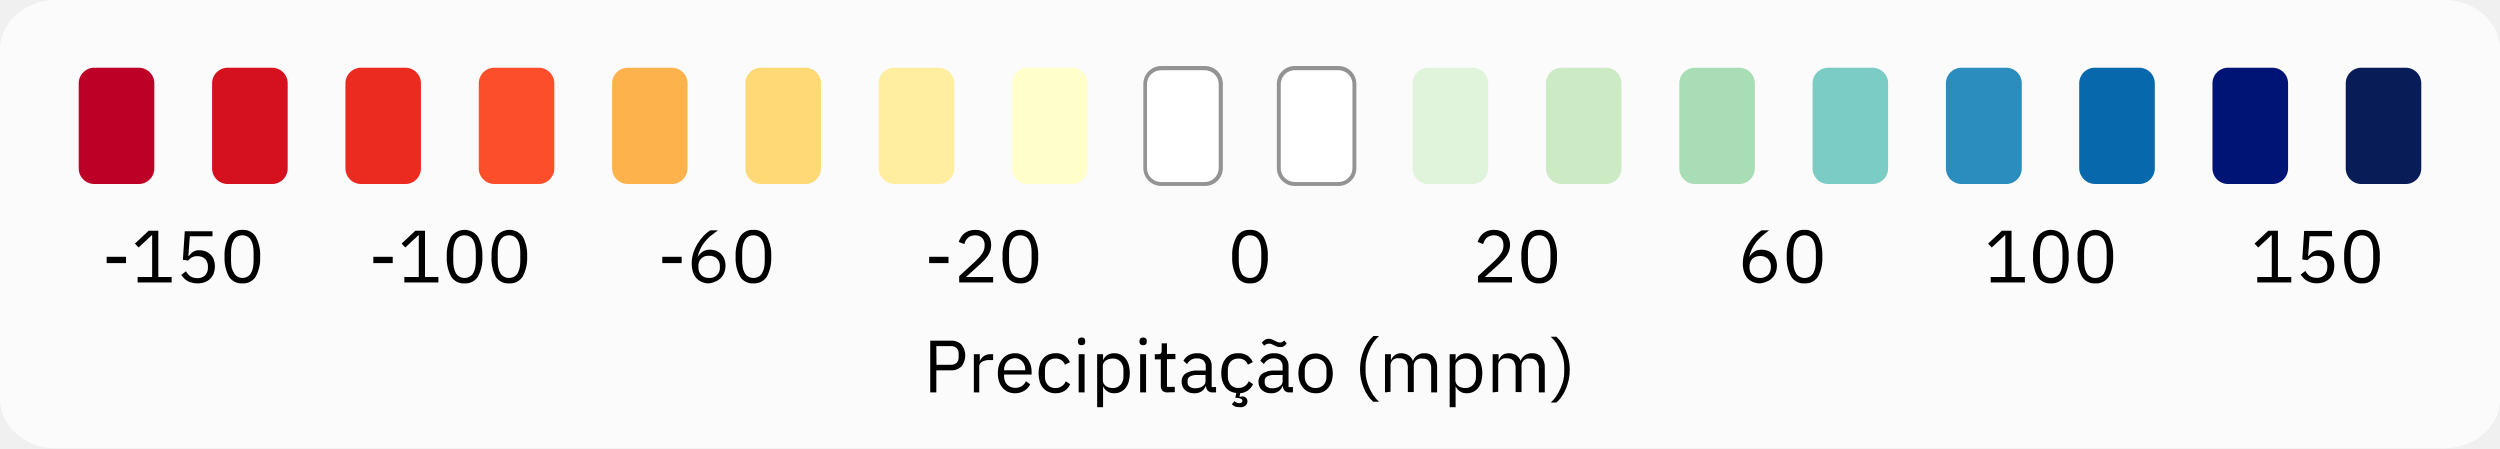
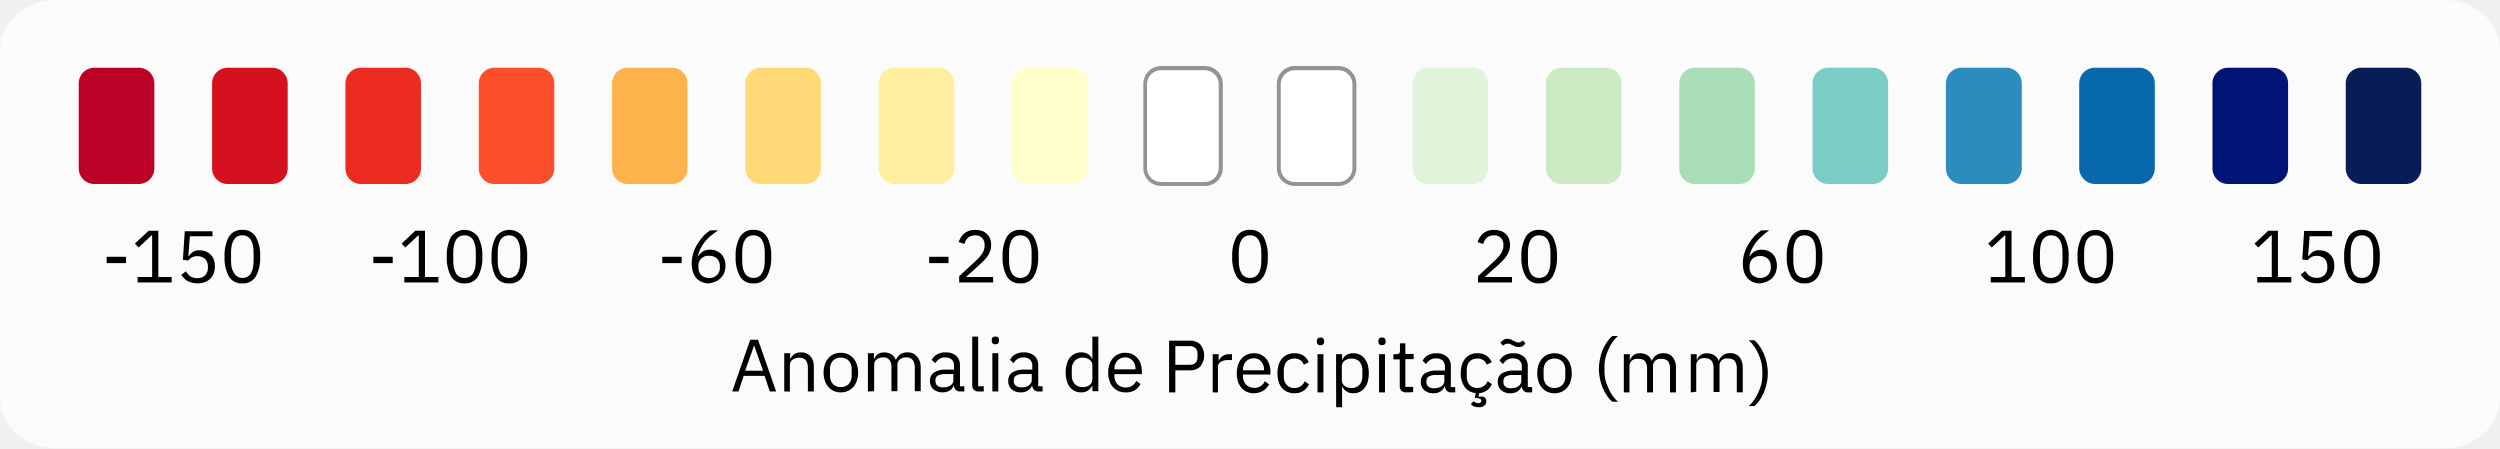
<svg xmlns="http://www.w3.org/2000/svg" id="Camada_1" data-name="Camada 1" viewBox="0 0 320.4 57.45">
  <defs>
    <style>.cls-1{opacity:0.75;}.cls-2{fill:#fff;}.cls-3{fill:#939393;}.cls-4{fill:#eb2b20;}.cls-5{fill:#d6111f;}.cls-6{fill:#bd0026;}.cls-7{fill:#0868ac;}.cls-8{fill:#001476;}.cls-9{fill:#081d58;}.cls-10{fill:#2b8cbe;}.cls-11{fill:#7bccc4;}.cls-12{fill:#a8ddb5;}.cls-13{fill:#ccebc5;}.cls-14{fill:#e0f3db;}.cls-15{fill:#ffc;}.cls-16{fill:#ffeda0;}.cls-17{fill:#fed976;}.cls-18{fill:#feb24c;}.cls-19{fill:#fc4e2a;}</style>
  </defs>
  <g class="cls-1">
    <path class="cls-2" d="M0,6.38C0,2.86,3.19,0,7.12,0H313.28c3.94,0,7.12,2.86,7.12,6.38V51.07c0,3.52-3.18,6.38-7.12,6.38H7.12C3.19,57.45,0,54.59,0,51.07Z" />
  </g>
  <path class="cls-2" d="M166,23.58h5.47a2,2,0,0,0,2.11-2V10.68a2,2,0,0,0-2.11-2H166a2,2,0,0,0-2.11,2V21.61A2,2,0,0,0,166,23.58Z" />
  <path class="cls-3" d="M171.45,23.83H166a2.29,2.29,0,0,1-2.36-2.22V10.68A2.3,2.3,0,0,1,166,8.46h5.47a2.3,2.3,0,0,1,2.36,2.22V21.61A2.29,2.29,0,0,1,171.45,23.83ZM166,9a1.8,1.8,0,0,0-1.86,1.72V21.61A1.8,1.8,0,0,0,166,23.33h5.47a1.8,1.8,0,0,0,1.86-1.72V10.68A1.8,1.8,0,0,0,171.45,9Z" />
  <path class="cls-4" d="M46.38,23.58h5.46a2,2,0,0,0,2.11-2V10.68a2,2,0,0,0-2.11-2H46.38a2,2,0,0,0-2.11,2V21.61A2,2,0,0,0,46.38,23.58Z" />
  <path class="cls-5" d="M29.29,23.58h5.47a2,2,0,0,0,2.11-2V10.68a2,2,0,0,0-2.11-2H29.29a2,2,0,0,0-2.11,2V21.61A2,2,0,0,0,29.29,23.58Z" />
  <path class="cls-6" d="M12.2,23.58h5.47a2,2,0,0,0,2.11-2V10.68a2,2,0,0,0-2.11-2H12.2a2,2,0,0,0-2.11,2V21.61A2,2,0,0,0,12.2,23.58Z" />
  <path class="cls-7" d="M268.58,23.58h5.47a2,2,0,0,0,2.11-2V10.68a2,2,0,0,0-2.11-2h-5.47a2,2,0,0,0-2.11,2V21.61A2.05,2.05,0,0,0,268.58,23.58Z" />
  <path class="cls-8" d="M285.66,23.58h5.47a2,2,0,0,0,2.11-2V10.68a2,2,0,0,0-2.11-2h-5.47a2,2,0,0,0-2.11,2V21.61A2,2,0,0,0,285.66,23.58Z" />
  <path class="cls-9" d="M302.74,23.58h5.46a2,2,0,0,0,2.11-2V10.68a2,2,0,0,0-2.11-2h-5.46a2,2,0,0,0-2.11,2V21.61A2,2,0,0,0,302.74,23.58Z" />
  <path class="cls-10" d="M251.5,23.58H257a2,2,0,0,0,2.11-2V10.68a2,2,0,0,0-2.11-2H251.5a2,2,0,0,0-2.11,2V21.61A2,2,0,0,0,251.5,23.58Z" />
  <path class="cls-11" d="M234.41,23.58h5.46a2,2,0,0,0,2.11-2V10.68a2,2,0,0,0-2.11-2h-5.46a2,2,0,0,0-2.11,2V21.61A2,2,0,0,0,234.41,23.58Z" />
  <path class="cls-12" d="M217.33,23.58h5.46a2,2,0,0,0,2.11-2V10.68a2,2,0,0,0-2.11-2h-5.46a2,2,0,0,0-2.11,2V21.61A2,2,0,0,0,217.33,23.58Z" />
  <path class="cls-13" d="M200.24,23.58h5.47a2,2,0,0,0,2.1-2V10.68a2,2,0,0,0-2.1-2h-5.47a2,2,0,0,0-2.11,2V21.61A2,2,0,0,0,200.24,23.58Z" />
  <path class="cls-14" d="M183.15,23.58h5.47a2,2,0,0,0,2.11-2V10.68a2,2,0,0,0-2.11-2h-5.47a2,2,0,0,0-2.11,2V21.61A2,2,0,0,0,183.15,23.58Z" />
  <path class="cls-2" d="M148.89,23.58h5.47a2,2,0,0,0,2.11-2V10.68a2,2,0,0,0-2.11-2h-5.47a2,2,0,0,0-2.11,2V21.61A2.05,2.05,0,0,0,148.89,23.58Z" />
  <path class="cls-3" d="M154.36,23.83h-5.47a2.29,2.29,0,0,1-2.36-2.22V10.68a2.3,2.3,0,0,1,2.36-2.22h5.47a2.3,2.3,0,0,1,2.36,2.22V21.61A2.29,2.29,0,0,1,154.36,23.83ZM148.89,9A1.8,1.8,0,0,0,147,10.68V21.61a1.8,1.8,0,0,0,1.86,1.72h5.47a1.8,1.8,0,0,0,1.86-1.72V10.68A1.8,1.8,0,0,0,154.36,9Z" />
  <path class="cls-15" d="M131.81,23.58h5.47a2,2,0,0,0,2.11-2V10.68a2,2,0,0,0-2.11-2h-5.47a2,2,0,0,0-2.11,2V21.61A2,2,0,0,0,131.81,23.58Z" />
  <path class="cls-16" d="M114.72,23.58h5.47a2,2,0,0,0,2.11-2V10.68a2,2,0,0,0-2.11-2h-5.47a2,2,0,0,0-2.11,2V21.61A2.05,2.05,0,0,0,114.72,23.58Z" />
  <path class="cls-17" d="M97.63,23.58h5.47a2,2,0,0,0,2.11-2V10.68a2,2,0,0,0-2.11-2H97.63a2,2,0,0,0-2.1,2V21.61A2,2,0,0,0,97.63,23.58Z" />
  <path class="cls-18" d="M80.55,23.58H86a2,2,0,0,0,2.11-2V10.68a2,2,0,0,0-2.11-2H80.55a2,2,0,0,0-2.1,2V21.61A2,2,0,0,0,80.55,23.58Z" />
  <path class="cls-19" d="M63.47,23.58h5.46a2,2,0,0,0,2.11-2V10.68a2,2,0,0,0-2.11-2H63.47a2,2,0,0,0-2.11,2V21.61A2,2,0,0,0,63.47,23.58Z" />
  <path d="M47.85,33.72v-.81h2.48v.81Z" />
  <path d="M51.82,36.2v-.7h1.85V30.16h-.06l-1.67,1.56-.47-.5,1.76-1.65h1.24V35.5h1.71v.7Z" />
  <path d="M59.54,36.32a1.89,1.89,0,0,1-1.74-.9,5,5,0,0,1-.54-2.53,5,5,0,0,1,.54-2.53,2.12,2.12,0,0,1,3.47,0,5,5,0,0,1,.55,2.53,5,5,0,0,1-.55,2.53A1.88,1.88,0,0,1,59.54,36.32Zm0-.7a1.27,1.27,0,0,0,.66-.17,1.21,1.21,0,0,0,.45-.45,2.67,2.67,0,0,0,.25-.69,4.79,4.79,0,0,0,.08-.88V32.35a4.71,4.71,0,0,0-.08-.88,2.42,2.42,0,0,0-.25-.69,1.32,1.32,0,0,0-.45-.46,1.46,1.46,0,0,0-1.33,0,1.32,1.32,0,0,0-.45.46,2.42,2.42,0,0,0-.25.69,4.71,4.71,0,0,0-.08.88v1.08a4.79,4.79,0,0,0,.08.88,2.67,2.67,0,0,0,.25.69,1.21,1.21,0,0,0,.45.45A1.28,1.28,0,0,0,59.54,35.62Z" />
  <path d="M65.23,36.32a1.88,1.88,0,0,1-1.73-.9A5,5,0,0,1,63,32.89a5,5,0,0,1,.55-2.53,2.12,2.12,0,0,1,3.47,0,5,5,0,0,1,.54,2.53A5,5,0,0,1,67,35.42,1.89,1.89,0,0,1,65.23,36.32Zm0-.7a1.28,1.28,0,0,0,.67-.17,1.21,1.21,0,0,0,.45-.45,2.67,2.67,0,0,0,.25-.69,4.79,4.79,0,0,0,.08-.88V32.35a4.71,4.71,0,0,0-.08-.88,2.42,2.42,0,0,0-.25-.69,1.32,1.32,0,0,0-.45-.46,1.46,1.46,0,0,0-1.33,0,1.32,1.32,0,0,0-.45.46,2.42,2.42,0,0,0-.25.69,4.71,4.71,0,0,0-.08.88v1.08a4.79,4.79,0,0,0,.08.88,2.67,2.67,0,0,0,.25.69,1.21,1.21,0,0,0,.45.45A1.27,1.27,0,0,0,65.23,35.62Z" />
  <path d="M13.67,33.72v-.81h2.48v.81Z" />
  <path d="M17.64,36.2v-.7H19.5V30.16h-.07l-1.67,1.56-.47-.5,1.76-1.65h1.24V35.5H22v.7Z" />
  <path d="M27.24,30.28H24.33l-.19,2.52h.07a2.08,2.08,0,0,1,.54-.53,1.46,1.46,0,0,1,.82-.2,2.3,2.3,0,0,1,.79.14,1.86,1.86,0,0,1,.62.41,1.78,1.78,0,0,1,.42.64,2.71,2.71,0,0,1,0,1.75,2,2,0,0,1-.44.7,2.11,2.11,0,0,1-.7.45,2.76,2.76,0,0,1-.94.16,2.41,2.41,0,0,1-.74-.1A1.91,1.91,0,0,1,24,36a1.68,1.68,0,0,1-.43-.36,3.21,3.21,0,0,1-.34-.41l.6-.46a2.56,2.56,0,0,0,.26.36,1.58,1.58,0,0,0,.3.28,1.39,1.39,0,0,0,.39.17,1.92,1.92,0,0,0,.52.07,1.36,1.36,0,0,0,1-.37,1.42,1.42,0,0,0,.35-1v-.09a1.42,1.42,0,0,0-.35-1,1.4,1.4,0,0,0-1-.36,1.37,1.37,0,0,0-.72.16,2.22,2.22,0,0,0-.47.4l-.67-.1.24-3.65h3.55Z" />
  <path d="M31.06,36.32a1.9,1.9,0,0,1-1.74-.9,5,5,0,0,1-.54-2.53,5,5,0,0,1,.54-2.53,1.9,1.9,0,0,1,1.74-.9,1.87,1.87,0,0,1,1.73.9,4.85,4.85,0,0,1,.55,2.53,4.87,4.87,0,0,1-.55,2.53A1.87,1.87,0,0,1,31.06,36.32Zm0-.7a1.24,1.24,0,0,0,.66-.17,1.08,1.08,0,0,0,.45-.45,2.35,2.35,0,0,0,.25-.69,4.79,4.79,0,0,0,.08-.88V32.35a4.71,4.71,0,0,0-.08-.88,2.15,2.15,0,0,0-.25-.69,1.17,1.17,0,0,0-.45-.46,1.34,1.34,0,0,0-.66-.16,1.41,1.41,0,0,0-.67.16,1.22,1.22,0,0,0-.44.46,2.16,2.16,0,0,0-.26.69,4.71,4.71,0,0,0-.08.88v1.08a4.79,4.79,0,0,0,.08.88A2.36,2.36,0,0,0,30,35a1.12,1.12,0,0,0,.44.45A1.31,1.31,0,0,0,31.06,35.62Z" />
  <path d="M84.88,33.72v-.81h2.48v.81Z" />
  <path d="M90.87,36.32a2.25,2.25,0,0,1-.92-.18,1.87,1.87,0,0,1-.71-.5,2.29,2.29,0,0,1-.44-.8,3.55,3.55,0,0,1-.15-1.07,4.22,4.22,0,0,1,.22-1.39,5.2,5.2,0,0,1,.56-1.19,6,6,0,0,1,.77-1,5.72,5.72,0,0,1,.81-.67h1c-.35.26-.67.52-1,.76a6.51,6.51,0,0,0-.73.77,4.81,4.81,0,0,0-.88,1.9l0,0a2.24,2.24,0,0,1,.62-.68,1.63,1.63,0,0,1,1-.27,2.06,2.06,0,0,1,.79.15,1.84,1.84,0,0,1,.62.4,2,2,0,0,1,.4.65,2.34,2.34,0,0,1,.15.85,2.56,2.56,0,0,1-.16.89,1.92,1.92,0,0,1-.45.69,1.9,1.9,0,0,1-.7.46A2.57,2.57,0,0,1,90.87,36.32Zm0-.7a1.28,1.28,0,0,0,1.39-1.4v-.08a1.35,1.35,0,0,0-.37-1,1.38,1.38,0,0,0-1-.36,1.25,1.25,0,0,0-1.38,1.39v.08a1.39,1.39,0,0,0,.36,1A1.36,1.36,0,0,0,90.86,35.62Z" />
  <path d="M96.56,36.32a1.87,1.87,0,0,1-1.73-.9,4.87,4.87,0,0,1-.55-2.53,4.85,4.85,0,0,1,.55-2.53,1.87,1.87,0,0,1,1.73-.9,1.9,1.9,0,0,1,1.74.9,5,5,0,0,1,.54,2.53,5,5,0,0,1-.54,2.53A1.9,1.9,0,0,1,96.56,36.32Zm0-.7a1.31,1.31,0,0,0,.67-.17,1.12,1.12,0,0,0,.44-.45,2.36,2.36,0,0,0,.26-.69,4.79,4.79,0,0,0,.08-.88V32.35a4.71,4.71,0,0,0-.08-.88,2.16,2.16,0,0,0-.26-.69,1.22,1.22,0,0,0-.44-.46,1.41,1.41,0,0,0-.67-.16,1.34,1.34,0,0,0-.66.16,1.17,1.17,0,0,0-.45.46,2.15,2.15,0,0,0-.25.69,4.71,4.71,0,0,0-.08.88v1.08a4.79,4.79,0,0,0,.08.88,2.35,2.35,0,0,0,.25.69,1.08,1.08,0,0,0,.45.45A1.24,1.24,0,0,0,96.56,35.62Z" />
  <path d="M119.08,33.72v-.81h2.48v.81Z" />
  <path d="M127.28,36.2h-4.35v-.81l2.17-2a4.71,4.71,0,0,0,.78-.91,1.73,1.73,0,0,0,.31-1V31.4a1.28,1.28,0,0,0-.3-.89,1.18,1.18,0,0,0-.93-.35,1.44,1.44,0,0,0-.53.09,1,1,0,0,0-.39.24,1.6,1.6,0,0,0-.28.35,2.35,2.35,0,0,0-.17.44l-.72-.27a2.76,2.76,0,0,1,.27-.58,2.14,2.14,0,0,1,.41-.49,1.91,1.91,0,0,1,.61-.35,2.39,2.39,0,0,1,.84-.13,2.65,2.65,0,0,1,.87.14,1.84,1.84,0,0,1,.63.4,1.7,1.7,0,0,1,.4.61,2.13,2.13,0,0,1,.13.78,2.37,2.37,0,0,1-.1.72,3.64,3.64,0,0,1-.3.63,4,4,0,0,1-.46.58c-.19.19-.38.38-.59.57L123.8,35.5h3.48Z" />
  <path d="M130.77,36.32a1.9,1.9,0,0,1-1.74-.9,5,5,0,0,1-.54-2.53,5,5,0,0,1,.54-2.53,1.9,1.9,0,0,1,1.74-.9,1.87,1.87,0,0,1,1.73.9,4.85,4.85,0,0,1,.55,2.53,4.87,4.87,0,0,1-.55,2.53A1.87,1.87,0,0,1,130.77,36.32Zm0-.7a1.24,1.24,0,0,0,.66-.17,1.08,1.08,0,0,0,.45-.45,2.35,2.35,0,0,0,.25-.69,4.06,4.06,0,0,0,.08-.88V32.35a4,4,0,0,0-.08-.88,2.15,2.15,0,0,0-.25-.69,1.17,1.17,0,0,0-.45-.46,1.34,1.34,0,0,0-.66-.16,1.41,1.41,0,0,0-.67.16,1.22,1.22,0,0,0-.44.46,2.16,2.16,0,0,0-.26.69,4.71,4.71,0,0,0-.08.88v1.08a4.79,4.79,0,0,0,.08.88,2.36,2.36,0,0,0,.26.69,1.12,1.12,0,0,0,.44.45A1.31,1.31,0,0,0,130.77,35.62Z" />
  <path d="M160.2,36.32a1.87,1.87,0,0,1-1.73-.9,4.87,4.87,0,0,1-.55-2.53,4.85,4.85,0,0,1,.55-2.53,1.87,1.87,0,0,1,1.73-.9,1.9,1.9,0,0,1,1.74.9,5,5,0,0,1,.54,2.53,5,5,0,0,1-.54,2.53A1.9,1.9,0,0,1,160.2,36.32Zm0-.7a1.31,1.31,0,0,0,.67-.17,1.12,1.12,0,0,0,.44-.45,2.36,2.36,0,0,0,.26-.69,4.79,4.79,0,0,0,.08-.88V32.35a4.71,4.71,0,0,0-.08-.88,2.16,2.16,0,0,0-.26-.69,1.22,1.22,0,0,0-.44-.46,1.41,1.41,0,0,0-.67-.16,1.34,1.34,0,0,0-.66.16,1.17,1.17,0,0,0-.45.46,2.15,2.15,0,0,0-.25.69,4,4,0,0,0-.08.88v1.08a4.06,4.06,0,0,0,.08.88,2.35,2.35,0,0,0,.25.69,1.08,1.08,0,0,0,.45.45A1.24,1.24,0,0,0,160.2,35.62Z" />
  <path d="M193.78,36.2h-4.36v-.81l2.17-2a4.71,4.71,0,0,0,.78-.91,1.74,1.74,0,0,0,.31-1V31.4a1.28,1.28,0,0,0-.3-.89,1.16,1.16,0,0,0-.92-.35,1.44,1.44,0,0,0-.53.09,1.05,1.05,0,0,0-.4.23,1.54,1.54,0,0,0-.27.36,1.85,1.85,0,0,0-.18.44l-.71-.27a2.72,2.72,0,0,1,.26-.58,2,2,0,0,1,.42-.49,1.86,1.86,0,0,1,.6-.35,2.41,2.41,0,0,1,.85-.13,2.54,2.54,0,0,1,.86.14,1.88,1.88,0,0,1,.64.4,1.68,1.68,0,0,1,.39.61,2.13,2.13,0,0,1,.14.78,2.36,2.36,0,0,1-.11.72,2.6,2.6,0,0,1-.3.63,4,4,0,0,1-.46.58c-.18.19-.38.38-.58.57l-1.79,1.61h3.49Z" />
  <path d="M197.26,36.32a1.87,1.87,0,0,1-1.73-.9,4.87,4.87,0,0,1-.55-2.53,4.85,4.85,0,0,1,.55-2.53,1.87,1.87,0,0,1,1.73-.9,1.9,1.9,0,0,1,1.74.9,5,5,0,0,1,.54,2.53,5,5,0,0,1-.54,2.53A1.9,1.9,0,0,1,197.26,36.32Zm0-.7a1.31,1.31,0,0,0,.67-.17,1.12,1.12,0,0,0,.44-.45,2.36,2.36,0,0,0,.26-.69,4.79,4.79,0,0,0,.08-.88V32.35a4.71,4.71,0,0,0-.08-.88,2.16,2.16,0,0,0-.26-.69,1.22,1.22,0,0,0-.44-.46,1.41,1.41,0,0,0-.67-.16,1.34,1.34,0,0,0-.66.16,1.17,1.17,0,0,0-.45.46,2.15,2.15,0,0,0-.25.69,4,4,0,0,0-.08.88v1.08a4.06,4.06,0,0,0,.08.88,2.35,2.35,0,0,0,.25.69,1.08,1.08,0,0,0,.45.45A1.24,1.24,0,0,0,197.26,35.62Z" />
  <path d="M225.58,36.32a2.25,2.25,0,0,1-.92-.18,1.87,1.87,0,0,1-.71-.5,2.29,2.29,0,0,1-.44-.8,3.55,3.55,0,0,1-.15-1.07,4.22,4.22,0,0,1,.22-1.39,5.2,5.2,0,0,1,.56-1.19,6,6,0,0,1,.77-1,5.26,5.26,0,0,1,.82-.67h1c-.35.26-.67.52-.95.76a6.51,6.51,0,0,0-.73.77,4.81,4.81,0,0,0-.88,1.9l0,0a2.24,2.24,0,0,1,.62-.68,1.63,1.63,0,0,1,1-.27,2.26,2.26,0,0,1,.79.14,1.75,1.75,0,0,1,1,1.06,2.34,2.34,0,0,1,.15.85,2.56,2.56,0,0,1-.16.89,1.8,1.8,0,0,1-.45.69,1.9,1.9,0,0,1-.7.46A2.57,2.57,0,0,1,225.58,36.32Zm0-.7a1.38,1.38,0,0,0,1-.37,1.35,1.35,0,0,0,.37-1v-.08a1.35,1.35,0,0,0-.37-1,1.38,1.38,0,0,0-1-.36,1.41,1.41,0,0,0-1,.36,1.39,1.39,0,0,0-.36,1v.08a1.39,1.39,0,0,0,.36,1A1.42,1.42,0,0,0,225.57,35.62Z" />
  <path d="M231.27,36.32a1.87,1.87,0,0,1-1.73-.9,5,5,0,0,1-.55-2.53,5,5,0,0,1,.55-2.53,1.87,1.87,0,0,1,1.73-.9,1.9,1.9,0,0,1,1.74.9,5,5,0,0,1,.54,2.53,5,5,0,0,1-.54,2.53A1.9,1.9,0,0,1,231.27,36.32Zm0-.7a1.31,1.31,0,0,0,.67-.17,1.21,1.21,0,0,0,.45-.45,2.67,2.67,0,0,0,.25-.69,4.79,4.79,0,0,0,.08-.88V32.35a4.71,4.71,0,0,0-.08-.88,2.42,2.42,0,0,0-.25-.69,1.32,1.32,0,0,0-.45-.46,1.41,1.41,0,0,0-.67-.16,1.34,1.34,0,0,0-.66.16,1.24,1.24,0,0,0-.45.46,2.15,2.15,0,0,0-.25.69,4.71,4.71,0,0,0-.08.88v1.08a4.79,4.79,0,0,0,.08.88,2.35,2.35,0,0,0,.25.69,1.14,1.14,0,0,0,.45.45A1.24,1.24,0,0,0,231.27,35.62Z" />
  <path d="M255.13,36.2v-.7H257V30.16h-.06l-1.68,1.56-.46-.5,1.76-1.65h1.24V35.5h1.71v.7Z" />
  <path d="M262.84,36.32a1.87,1.87,0,0,1-1.73-.9,5,5,0,0,1-.55-2.53,5,5,0,0,1,.55-2.53,2.12,2.12,0,0,1,3.47,0,5,5,0,0,1,.54,2.53,5,5,0,0,1-.54,2.53A1.89,1.89,0,0,1,262.84,36.32Zm0-.7a1.31,1.31,0,0,0,.67-.17A1.21,1.21,0,0,0,264,35a2.67,2.67,0,0,0,.25-.69,4.79,4.79,0,0,0,.08-.88V32.35a4.71,4.71,0,0,0-.08-.88,2.42,2.42,0,0,0-.25-.69,1.32,1.32,0,0,0-.45-.46,1.41,1.41,0,0,0-.67-.16,1.34,1.34,0,0,0-.66.16,1.24,1.24,0,0,0-.45.46,2.15,2.15,0,0,0-.25.69,4.71,4.71,0,0,0-.08.88v1.08a4.79,4.79,0,0,0,.08.88,2.35,2.35,0,0,0,.25.69,1.14,1.14,0,0,0,.45.45A1.24,1.24,0,0,0,262.84,35.62Z" />
  <path d="M268.54,36.32a1.87,1.87,0,0,1-1.73-.9,5,5,0,0,1-.55-2.53,5,5,0,0,1,.55-2.53,2.12,2.12,0,0,1,3.47,0,5,5,0,0,1,.54,2.53,5,5,0,0,1-.54,2.53A1.89,1.89,0,0,1,268.54,36.32Zm0-.7a1.31,1.31,0,0,0,.67-.17,1.21,1.21,0,0,0,.45-.45,2.67,2.67,0,0,0,.25-.69,4.79,4.79,0,0,0,.08-.88V32.35a4.71,4.71,0,0,0-.08-.88,2.42,2.42,0,0,0-.25-.69,1.32,1.32,0,0,0-.45-.46,1.41,1.41,0,0,0-.67-.16,1.34,1.34,0,0,0-.66.16,1.24,1.24,0,0,0-.45.46,2.15,2.15,0,0,0-.25.69,4.71,4.71,0,0,0-.08.88v1.08a4.79,4.79,0,0,0,.08.88,2.35,2.35,0,0,0,.25.69,1.14,1.14,0,0,0,.45.45A1.24,1.24,0,0,0,268.54,35.62Z" />
  <path d="M289.29,36.2v-.7h1.86V30.16h-.07l-1.67,1.56-.47-.5,1.76-1.65h1.24V35.5h1.71v.7Z" />
  <path d="M298.89,30.28H296l-.19,2.52h.07a2.08,2.08,0,0,1,.54-.53,1.46,1.46,0,0,1,.82-.2,2.3,2.3,0,0,1,.79.14,1.87,1.87,0,0,1,1,1A2.71,2.71,0,0,1,299,35a2,2,0,0,1-.44.7,2.11,2.11,0,0,1-.7.45,2.76,2.76,0,0,1-.94.16,2.41,2.41,0,0,1-.74-.1,1.91,1.91,0,0,1-.56-.25,1.68,1.68,0,0,1-.43-.36,3.21,3.21,0,0,1-.34-.41l.6-.46a2.56,2.56,0,0,0,.26.36,1.58,1.58,0,0,0,.3.28,1.39,1.39,0,0,0,.39.17,1.92,1.92,0,0,0,.52.07,1.36,1.36,0,0,0,1-.37,1.42,1.42,0,0,0,.35-1v-.09a1.42,1.42,0,0,0-.35-1,1.4,1.4,0,0,0-1-.36,1.37,1.37,0,0,0-.72.16,2.22,2.22,0,0,0-.47.4l-.67-.1.24-3.65h3.55Z" />
  <path d="M302.71,36.32a1.9,1.9,0,0,1-1.74-.9,5,5,0,0,1-.54-2.53,5,5,0,0,1,.54-2.53,1.9,1.9,0,0,1,1.74-.9,1.87,1.87,0,0,1,1.73.9,4.85,4.85,0,0,1,.55,2.53,4.87,4.87,0,0,1-.55,2.53A1.87,1.87,0,0,1,302.71,36.32Zm0-.7a1.24,1.24,0,0,0,.66-.17,1.08,1.08,0,0,0,.45-.45,2.35,2.35,0,0,0,.25-.69,4.79,4.79,0,0,0,.08-.88V32.35a4.71,4.71,0,0,0-.08-.88,2.15,2.15,0,0,0-.25-.69,1.17,1.17,0,0,0-.45-.46,1.34,1.34,0,0,0-.66-.16,1.41,1.41,0,0,0-.67.16,1.22,1.22,0,0,0-.44.46,2.16,2.16,0,0,0-.26.69,4.71,4.71,0,0,0-.08.88v1.08a4.79,4.79,0,0,0,.08.88,2.36,2.36,0,0,0,.26.69,1.12,1.12,0,0,0,.44.45A1.31,1.31,0,0,0,302.71,35.62Z" />
-   <path d="M119.22,50.29V43.66h2.64a1.78,1.78,0,0,1,1.37.51,2.25,2.25,0,0,1,0,2.78,1.78,1.78,0,0,1-1.37.51H120v2.83Zm.8-3.54h1.84a1.06,1.06,0,0,0,.74-.24,1,1,0,0,0,.26-.71v-.49a.93.93,0,0,0-.26-.7,1,1,0,0,0-.74-.25H120Z" />
-   <path d="M124.81,50.29v-4.9h.76v.9h0a1.44,1.44,0,0,1,.48-.63,1.48,1.48,0,0,1,.94-.27h.29v.76h-.44a1.7,1.7,0,0,0-1,.23.67.67,0,0,0-.34.58v3.33Z" />
-   <path d="M130.09,50.4a2.21,2.21,0,0,1-.91-.18,1.86,1.86,0,0,1-.69-.52,2.31,2.31,0,0,1-.45-.8,3.59,3.59,0,0,1,0-2.12,2.46,2.46,0,0,1,.45-.81,2,2,0,0,1,.69-.52,2.21,2.21,0,0,1,.91-.18,2,2,0,0,1,1.55.68,2.28,2.28,0,0,1,.42.75,2.93,2.93,0,0,1,.15,1V48h-3.53v.23a1.86,1.86,0,0,0,.1.58,1.33,1.33,0,0,0,.29.47,1.21,1.21,0,0,0,.45.31,1.63,1.63,0,0,0,1.43-.1,1.43,1.43,0,0,0,.53-.63l.55.39a2,2,0,0,1-.74.82A2.23,2.23,0,0,1,130.09,50.4Zm0-4.49a1.32,1.32,0,0,0-.57.11,1.23,1.23,0,0,0-.44.3,1.42,1.42,0,0,0-.29.47,1.63,1.63,0,0,0-.11.59v.07h2.71v-.11a1.48,1.48,0,0,0-.36-1A1.2,1.2,0,0,0,130.09,45.91Z" />
-   <path d="M135.28,50.4a2.29,2.29,0,0,1-.92-.18,1.94,1.94,0,0,1-.69-.51,2.22,2.22,0,0,1-.42-.81,3.86,3.86,0,0,1,0-2.13,2.26,2.26,0,0,1,.42-.8,1.86,1.86,0,0,1,.69-.52,2.29,2.29,0,0,1,.92-.18,1.83,1.83,0,0,1,1.84,1.15l-.64.32a1.12,1.12,0,0,0-.44-.58,1.29,1.29,0,0,0-.76-.21,1.38,1.38,0,0,0-.59.11,1,1,0,0,0-.43.3,1.19,1.19,0,0,0-.26.47,1.83,1.83,0,0,0-.08.59v.84a1.56,1.56,0,0,0,.34,1.05,1.24,1.24,0,0,0,1,.42,1.38,1.38,0,0,0,1.33-.86l.56.37a2,2,0,0,1-.71.85A2.1,2.1,0,0,1,135.28,50.4Z" />
-   <path d="M138.62,44.24a.47.47,0,0,1-.36-.12.45.45,0,0,1-.11-.31v-.12a.45.45,0,0,1,.11-.31.47.47,0,0,1,.36-.12.49.49,0,0,1,.36.12.45.45,0,0,1,.1.31v.12a.45.45,0,0,1-.1.31A.49.49,0,0,1,138.62,44.24Zm-.38,1.15H139v4.9h-.76Z" />
-   <path d="M140.61,45.39h.76v.78h0a1.41,1.41,0,0,1,.56-.68,1.71,1.71,0,0,1,.88-.22,1.83,1.83,0,0,1,.82.18,1.66,1.66,0,0,1,.63.52,2.23,2.23,0,0,1,.4.8,4.12,4.12,0,0,1,0,2.13,2.2,2.2,0,0,1-.4.81,1.73,1.73,0,0,1-.63.51,1.83,1.83,0,0,1-.82.18,1.49,1.49,0,0,1-1.44-.9h0v2.69h-.76Zm2,4.34a1.29,1.29,0,0,0,1-.41,1.49,1.49,0,0,0,.37-1.06v-.84a1.52,1.52,0,0,0-.37-1.07,1.28,1.28,0,0,0-1-.4,1.57,1.57,0,0,0-.49.07,1.55,1.55,0,0,0-.41.19,1.27,1.27,0,0,0-.27.3.86.86,0,0,0-.1.38v1.83a1,1,0,0,0,.1.43,1.18,1.18,0,0,0,.27.32,1.29,1.29,0,0,0,.41.19A1.57,1.57,0,0,0,142.64,49.73Z" />
-   <path d="M146.5,44.24a.45.45,0,0,1-.35-.12.41.41,0,0,1-.11-.31v-.12a.41.41,0,0,1,.11-.31.45.45,0,0,1,.35-.12.46.46,0,0,1,.36.12.45.45,0,0,1,.11.31v.12a.45.45,0,0,1-.11.31A.46.46,0,0,1,146.5,44.24Zm-.38,1.15h.76v4.9h-.76Z" />
-   <path d="M149.58,50.29a.8.8,0,0,1-.6-.22.84.84,0,0,1-.21-.59V46.06H148v-.67h.45a.47.47,0,0,0,.34-.1.54.54,0,0,0,.09-.35V44h.68v1.36h1.08v.67h-1.08v3.55h1v.68Z" />
-   <path d="M155.4,50.29a.77.77,0,0,1-.62-.23,1.13,1.13,0,0,1-.23-.57h-.05a1.22,1.22,0,0,1-.53.68,1.58,1.58,0,0,1-.88.23,1.68,1.68,0,0,1-1.21-.4,1.38,1.38,0,0,1-.44-1.08,1.22,1.22,0,0,1,.51-1.06,2.69,2.69,0,0,1,1.58-.37h1V47a1.07,1.07,0,0,0-.28-.8,1.24,1.24,0,0,0-.88-.27,1.26,1.26,0,0,0-.74.2,1.59,1.59,0,0,0-.5.53l-.46-.43a1.88,1.88,0,0,1,.64-.68,2.06,2.06,0,0,1,1.1-.28,2,2,0,0,1,1.39.44,1.52,1.52,0,0,1,.49,1.21v2.69h.56v.68Zm-2.19-.53a2,2,0,0,0,.52-.07,1.2,1.2,0,0,0,.41-.19.93.93,0,0,0,.27-.29.68.68,0,0,0,.09-.35v-.8h-1a1.82,1.82,0,0,0-1,.19.61.61,0,0,0-.3.55V49a.68.68,0,0,0,.26.56A1.17,1.17,0,0,0,153.21,49.76Z" />
-   <path d="M158.73,45.27a2,2,0,0,1,1.17.32,1.89,1.89,0,0,1,.66.82l-.63.33a1.17,1.17,0,0,0-.44-.58,1.31,1.31,0,0,0-.76-.21,1.4,1.4,0,0,0-.6.11,1.19,1.19,0,0,0-.43.3,1.21,1.21,0,0,0-.25.46,1.89,1.89,0,0,0-.09.6v.83a1.61,1.61,0,0,0,.35,1.06,1.27,1.27,0,0,0,1,.41,1.38,1.38,0,0,0,1.33-.86l.55.37a2,2,0,0,1-.64.8,1.87,1.87,0,0,1-1,.36l-.1.48,0,0a1.19,1.19,0,0,1,.37-.06.65.65,0,0,1,.46.16.57.57,0,0,1,.19.47.68.68,0,0,1-.09.35.59.59,0,0,1-.23.24,1.17,1.17,0,0,1-.34.15,1.7,1.7,0,0,1-.4,0,1.29,1.29,0,0,1-.61-.12,1.4,1.4,0,0,1-.33-.26l.36-.39a.84.84,0,0,0,.23.18.75.75,0,0,0,.35.08.56.56,0,0,0,.3-.07.24.24,0,0,0,.12-.22.31.31,0,0,0-.12-.24,1.35,1.35,0,0,0-.52-.15l-.27,0,.12-.63a1.91,1.91,0,0,1-1.42-.78,2.92,2.92,0,0,1-.5-1.77,3.55,3.55,0,0,1,.15-1.07,2.28,2.28,0,0,1,.43-.8,1.86,1.86,0,0,1,.69-.52A2.25,2.25,0,0,1,158.73,45.27Z" />
-   <path d="M165.25,50.29a.77.77,0,0,1-.62-.23,1.13,1.13,0,0,1-.23-.57h-.05a1.22,1.22,0,0,1-.53.68,1.58,1.58,0,0,1-.88.23,1.68,1.68,0,0,1-1.21-.4,1.38,1.38,0,0,1-.44-1.08,1.22,1.22,0,0,1,.51-1.06,2.69,2.69,0,0,1,1.58-.37h1V47a1.07,1.07,0,0,0-.28-.8,1.24,1.24,0,0,0-.88-.27,1.26,1.26,0,0,0-.74.2,1.59,1.59,0,0,0-.5.53l-.46-.43a1.88,1.88,0,0,1,.64-.68,2.06,2.06,0,0,1,1.1-.28,2,2,0,0,1,1.39.44,1.52,1.52,0,0,1,.49,1.21v2.69h.56v.68ZM164,44.47a.93.93,0,0,1-.42-.08l-.34-.16a2.45,2.45,0,0,0-.38-.18,1.11,1.11,0,0,0-.28,0,.57.57,0,0,0-.29.07,1,1,0,0,0-.26.19l-.32-.38a1.34,1.34,0,0,1,.36-.35.86.86,0,0,1,.55-.16.93.93,0,0,1,.42.09l.34.16.38.18a1.11,1.11,0,0,0,.28.05.57.57,0,0,0,.29-.07,1.31,1.31,0,0,0,.26-.19l.32.38a1.5,1.5,0,0,1-.36.35A.92.92,0,0,1,164,44.47Zm-.91,5.29a2,2,0,0,0,.52-.07,1.2,1.2,0,0,0,.41-.19.82.82,0,0,0,.27-.29.68.68,0,0,0,.09-.35v-.8h-1a1.82,1.82,0,0,0-1,.19.61.61,0,0,0-.3.55V49a.68.68,0,0,0,.26.56A1.17,1.17,0,0,0,163.06,49.76Z" />
-   <path d="M168.61,50.4a2.19,2.19,0,0,1-.9-.18,1.89,1.89,0,0,1-.7-.52,2.49,2.49,0,0,1-.45-.8,3.59,3.59,0,0,1,0-2.12A2.65,2.65,0,0,1,167,46a2,2,0,0,1,.7-.52,2.34,2.34,0,0,1,1.8,0,2.1,2.1,0,0,1,.7.52,2.65,2.65,0,0,1,.45.81,3.59,3.59,0,0,1,0,2.12,2.49,2.49,0,0,1-.45.8,2,2,0,0,1-.7.52A2.19,2.19,0,0,1,168.61,50.4Zm0-.67a1.41,1.41,0,0,0,1-.38,1.56,1.56,0,0,0,.39-1.16v-.7a1.55,1.55,0,0,0-.39-1.16,1.53,1.53,0,0,0-2,0,1.55,1.55,0,0,0-.39,1.16v.7a1.56,1.56,0,0,0,.39,1.16A1.41,1.41,0,0,0,168.61,49.73Z" />
-   <path d="M174.3,47.32a6.42,6.42,0,0,1,.13-1.32,6,6,0,0,1,.37-1.18,5.85,5.85,0,0,1,.54-1,4.22,4.22,0,0,1,.68-.76h.72a5.62,5.62,0,0,0-.72.81,6.14,6.14,0,0,0-.54,1,5.84,5.84,0,0,0-.34,1,4.14,4.14,0,0,0-.13,1v.82a4.23,4.23,0,0,0,.13,1,6,6,0,0,0,.89,2,4.61,4.61,0,0,0,.71.8H176a3.73,3.73,0,0,1-.67-.74,5.58,5.58,0,0,1-.54-1,6.13,6.13,0,0,1-.37-1.19A6.48,6.48,0,0,1,174.3,47.32Z" />
-   <path d="M177.5,50.29v-4.9h.76v.78h0a3.9,3.9,0,0,1,.19-.35,1.44,1.44,0,0,1,.27-.28,1.1,1.1,0,0,1,.37-.2,1.75,1.75,0,0,1,.49-.07,1.82,1.82,0,0,1,.89.23,1.43,1.43,0,0,1,.61.76h0a1.57,1.57,0,0,1,.5-.69,1.5,1.5,0,0,1,1-.3,1.45,1.45,0,0,1,1.17.49,2,2,0,0,1,.43,1.38v3.15h-.76v-3a1.6,1.6,0,0,0-.26-1,1,1,0,0,0-.82-.33,2,2,0,0,0-.43,0,1.33,1.33,0,0,0-.36.17.83.83,0,0,0-.26.3.86.86,0,0,0-.1.41v3.41h-.76v-3a1.61,1.61,0,0,0-.25-1,1,1,0,0,0-.8-.33,2.12,2.12,0,0,0-.44,0,1.4,1.4,0,0,0-.37.17.94.94,0,0,0-.26.3.76.76,0,0,0-.1.41v3.41Z" />
-   <path d="M185.79,45.39h.76v.78h0a1.41,1.41,0,0,1,.56-.68,1.74,1.74,0,0,1,.88-.22,1.83,1.83,0,0,1,.82.18,1.66,1.66,0,0,1,.63.52,2.23,2.23,0,0,1,.4.8,4.12,4.12,0,0,1,0,2.13,2.2,2.2,0,0,1-.4.81,1.73,1.73,0,0,1-.63.51,1.83,1.83,0,0,1-.82.18,1.49,1.49,0,0,1-1.44-.9h0v2.69h-.76Zm2,4.34a1.29,1.29,0,0,0,1-.41,1.49,1.49,0,0,0,.37-1.06v-.84a1.52,1.52,0,0,0-.37-1.07,1.28,1.28,0,0,0-1-.4,1.57,1.57,0,0,0-.49.07,1.35,1.35,0,0,0-.4.19,1.13,1.13,0,0,0-.28.3.86.86,0,0,0-.1.38v1.83a1,1,0,0,0,.1.43,1.06,1.06,0,0,0,.28.32,1.14,1.14,0,0,0,.4.19A1.57,1.57,0,0,0,187.82,49.73Z" />
-   <path d="M191.3,50.29v-4.9h.76v.78h0a2.43,2.43,0,0,1,.2-.35,1.16,1.16,0,0,1,.26-.28,1.2,1.2,0,0,1,.37-.2,1.75,1.75,0,0,1,.49-.07,1.85,1.85,0,0,1,.9.23,1.41,1.41,0,0,1,.6.76h0a1.57,1.57,0,0,1,.5-.69,1.54,1.54,0,0,1,1-.3,1.47,1.47,0,0,1,1.18.49,2.07,2.07,0,0,1,.42,1.38v3.15h-.76v-3a1.54,1.54,0,0,0-.26-1,1,1,0,0,0-.81-.33,2,2,0,0,0-.44,0,1.49,1.49,0,0,0-.36.17.94.94,0,0,0-.26.3.86.86,0,0,0-.09.41v3.41h-.76v-3a1.6,1.6,0,0,0-.26-1,1,1,0,0,0-.8-.33,2,2,0,0,0-.43,0,1.26,1.26,0,0,0-.37.17,1,1,0,0,0-.27.3.86.86,0,0,0-.1.41v3.41Z" />
-   <path d="M201.18,47.32a6.48,6.48,0,0,1-.13,1.34,7.9,7.9,0,0,1-.37,1.19,5.61,5.61,0,0,1-.55,1,3.73,3.73,0,0,1-.67.74h-.72a4.19,4.19,0,0,0,.7-.8,6.57,6.57,0,0,0,.55-1,5.78,5.78,0,0,0,.35-1,4.23,4.23,0,0,0,.13-1v-.82a4.64,4.64,0,0,0-.12-1,5.88,5.88,0,0,0-.35-1,6.14,6.14,0,0,0-.54-1,4.64,4.64,0,0,0-.72-.81h.72a4.22,4.22,0,0,1,.68.76,5.88,5.88,0,0,1,.55,1,6.78,6.78,0,0,1,.36,1.18A6.42,6.42,0,0,1,201.18,47.32Z" />
+   <path d="M149.83,50.29V43.66h2.64a1.8,1.8,0,0,1,1.38.51,2.25,2.25,0,0,1,0,2.78,1.8,1.8,0,0,1-1.38.51h-1.84v2.83Zm.8-3.54h1.84a1,1,0,0,0,.74-.24.91.91,0,0,0,.26-.71v-.49a.89.89,0,0,0-.26-.7,1,1,0,0,0-.74-.25h-1.84Z" />
+   <path d="M155.42,50.29v-4.9h.76v.9h0a1.42,1.42,0,0,1,.47-.63,1.48,1.48,0,0,1,.94-.27h.3v.76h-.45a1.66,1.66,0,0,0-1,.23.68.68,0,0,0-.35.58v3.33Z" />
+   <path d="M160.7,50.4a2.24,2.24,0,0,1-.91-.18,1.94,1.94,0,0,1-.69-.52,2.49,2.49,0,0,1-.45-.8,3.82,3.82,0,0,1,0-2.12,2.65,2.65,0,0,1,.45-.81,2.06,2.06,0,0,1,.69-.52,2.24,2.24,0,0,1,.91-.18,2.11,2.11,0,0,1,.89.18,2,2,0,0,1,.66.5,2.28,2.28,0,0,1,.42.75,2.93,2.93,0,0,1,.15,1V48H159.3v.23a1.61,1.61,0,0,0,.1.58,1.31,1.31,0,0,0,.28.47,1.25,1.25,0,0,0,.46.31,1.48,1.48,0,0,0,.61.12,1.42,1.42,0,0,0,1.35-.85l.54.39a2,2,0,0,1-.74.82A2.23,2.23,0,0,1,160.7,50.4Zm0-4.49a1.32,1.32,0,0,0-.57.11,1.23,1.23,0,0,0-.44.3,1.5,1.5,0,0,0-.39,1.06v.07H162v-.11a1.52,1.52,0,0,0-.35-1A1.24,1.24,0,0,0,160.7,45.91Z" />
+   <path d="M165.9,50.4a2.25,2.25,0,0,1-.92-.18,1.78,1.78,0,0,1-.69-.51,2.24,2.24,0,0,1-.43-.81,3.86,3.86,0,0,1,0-2.13,2.28,2.28,0,0,1,.43-.8,1.71,1.71,0,0,1,.69-.52,2.25,2.25,0,0,1,.92-.18,2,2,0,0,1,1.17.32,1.86,1.86,0,0,1,.66.83l-.64.32a1.1,1.1,0,0,0-.43-.58,1.33,1.33,0,0,0-.76-.21,1.4,1.4,0,0,0-.6.11,1.19,1.19,0,0,0-.43.3,1.18,1.18,0,0,0-.25.47,1.83,1.83,0,0,0-.09.59v.84a1.52,1.52,0,0,0,.35,1.05,1.24,1.24,0,0,0,1,.42,1.39,1.39,0,0,0,1.33-.86l.55.37a2,2,0,0,1-.71.85A2,2,0,0,1,165.9,50.4Z" />
+   <path d="M169.23,44.24a.45.45,0,0,1-.35-.12.41.41,0,0,1-.11-.31v-.12a.41.41,0,0,1,.11-.31.45.45,0,0,1,.35-.12.46.46,0,0,1,.36.12.45.45,0,0,1,.11.31v.12a.45.45,0,0,1-.11.31A.46.46,0,0,1,169.23,44.24Zm-.38,1.15h.76v4.9h-.76Z" />
+   <path d="M171.23,45.39H172v.78h0a1.47,1.47,0,0,1,.56-.68,1.74,1.74,0,0,1,.88-.22,1.9,1.9,0,0,1,.83.18,1.83,1.83,0,0,1,.63.52,2.61,2.61,0,0,1,.4.8,4.43,4.43,0,0,1,0,2.13,2.56,2.56,0,0,1-.4.81,1.79,1.79,0,0,1-1.46.69,1.5,1.5,0,0,1-1.44-.9h0v2.69h-.76Zm2,4.34a1.33,1.33,0,0,0,1-.41,1.54,1.54,0,0,0,.37-1.06v-.84a1.56,1.56,0,0,0-.37-1.07,1.32,1.32,0,0,0-1-.4,1.61,1.61,0,0,0-.49.07,1.48,1.48,0,0,0-.4.19,1,1,0,0,0-.27.3.75.75,0,0,0-.1.38v1.83a.85.85,0,0,0,.1.43.91.91,0,0,0,.27.32,1.24,1.24,0,0,0,.4.19A1.61,1.61,0,0,0,173.25,49.73Z" />
+   <path d="M177.12,44.24a.46.46,0,0,1-.36-.12.45.45,0,0,1-.11-.31v-.12a.45.45,0,0,1,.11-.31.46.46,0,0,1,.36-.12.45.45,0,0,1,.35.12.41.41,0,0,1,.11.31v.12a.41.41,0,0,1-.11.31A.45.45,0,0,1,177.12,44.24Zm-.38,1.15h.76v4.9h-.76Z" />
+   <path d="M180.19,50.29a.82.82,0,0,1-.6-.22.83.83,0,0,1-.2-.59V46.06h-.81v-.67H179a.46.46,0,0,0,.33-.1.54.54,0,0,0,.09-.35V44h.69v1.36h1.07v.67h-1.07v3.55h1v.68Z" />
+   <path d="M186,50.29a.74.74,0,0,1-.61-.23,1.14,1.14,0,0,1-.24-.57h0a1.28,1.28,0,0,1-.54.68,1.56,1.56,0,0,1-.88.23,1.7,1.7,0,0,1-1.21-.4,1.37,1.37,0,0,1-.43-1.08,1.22,1.22,0,0,1,.51-1.06,2.65,2.65,0,0,1,1.58-.37h1V47a1.07,1.07,0,0,0-.29-.8,1.23,1.23,0,0,0-.87-.27,1.27,1.27,0,0,0-.75.2,1.7,1.7,0,0,0-.5.53l-.45-.43a1.76,1.76,0,0,1,.63-.68,2.07,2.07,0,0,1,1.11-.28,2,2,0,0,1,1.38.44,1.52,1.52,0,0,1,.5,1.21v2.69h.56v.68Zm-2.19-.53a2.19,2.19,0,0,0,.53-.07,1.4,1.4,0,0,0,.41-.19.89.89,0,0,0,.26-.29.68.68,0,0,0,.1-.35v-.8h-1a1.82,1.82,0,0,0-1,.19.61.61,0,0,0-.3.55V49a.67.67,0,0,0,.27.56A1.14,1.14,0,0,0,183.82,49.76Z" />
+   <path d="M189.34,45.27a2,2,0,0,1,1.18.32,2,2,0,0,1,.66.82l-.64.33a1.12,1.12,0,0,0-.44-.58,1.29,1.29,0,0,0-.76-.21,1.43,1.43,0,0,0-.6.11,1.08,1.08,0,0,0-.42.3,1.23,1.23,0,0,0-.26.46,1.9,1.9,0,0,0-.08.6v.83a1.61,1.61,0,0,0,.34,1.06,1.27,1.27,0,0,0,1,.41,1.38,1.38,0,0,0,1.33-.86l.55.37a1.91,1.91,0,0,1-.63.8,1.94,1.94,0,0,1-1,.36l-.09.48,0,0a1.15,1.15,0,0,1,.37-.06.68.68,0,0,1,.46.16.6.6,0,0,1,.18.47.78.78,0,0,1-.08.35.69.69,0,0,1-.24.24,1.11,1.11,0,0,1-.33.15,1.75,1.75,0,0,1-.4,0,1.34,1.34,0,0,1-.62-.12,1.55,1.55,0,0,1-.32-.26l.36-.39a.62.62,0,0,0,.23.18.72.72,0,0,0,.35.08.56.56,0,0,0,.3-.07.24.24,0,0,0,.12-.22.33.33,0,0,0-.13-.24,1.29,1.29,0,0,0-.52-.15L189,51l.13-.63a1.88,1.88,0,0,1-1.42-.78,2.86,2.86,0,0,1-.5-1.77,3.55,3.55,0,0,1,.15-1.07,2.26,2.26,0,0,1,.42-.8,1.86,1.86,0,0,1,.69-.52A2.25,2.25,0,0,1,189.34,45.27Z" />
+   <path d="M195.86,50.29a.74.74,0,0,1-.61-.23,1.14,1.14,0,0,1-.24-.57h0a1.28,1.28,0,0,1-.54.68,1.56,1.56,0,0,1-.88.23,1.7,1.7,0,0,1-1.21-.4,1.37,1.37,0,0,1-.43-1.08,1.22,1.22,0,0,1,.51-1.06,2.65,2.65,0,0,1,1.58-.37h1V47a1.07,1.07,0,0,0-.29-.8,1.23,1.23,0,0,0-.87-.27,1.27,1.27,0,0,0-.75.2,1.7,1.7,0,0,0-.5.53l-.45-.43a1.76,1.76,0,0,1,.63-.68,2.1,2.1,0,0,1,1.11-.28,2,2,0,0,1,1.38.44,1.52,1.52,0,0,1,.5,1.21v2.69h.56v.68Zm-1.27-5.82a.94.94,0,0,1-.43-.08l-.33-.16a2.49,2.49,0,0,0-.39-.18,1,1,0,0,0-.28,0,.51.51,0,0,0-.28.07,1,1,0,0,0-.27.19l-.31-.38a1.29,1.29,0,0,1,.35-.35.88.88,0,0,1,.55-.16,1,1,0,0,1,.43.09l.33.16.38.18a1.11,1.11,0,0,0,.28.05.54.54,0,0,0,.29-.07,1.7,1.7,0,0,0,.27-.19l.31.38a1.66,1.66,0,0,1-.35.35A1,1,0,0,1,194.59,44.47Zm-.92,5.29a2.19,2.19,0,0,0,.53-.07,1.29,1.29,0,0,0,.41-.19.89.89,0,0,0,.26-.29.68.68,0,0,0,.1-.35v-.8h-1a1.82,1.82,0,0,0-1,.19.62.62,0,0,0-.29.55V49a.66.66,0,0,0,.26.56A1.14,1.14,0,0,0,193.67,49.76Z" />
+   <path d="M199.22,50.4a2.19,2.19,0,0,1-.9-.18,2,2,0,0,1-.7-.52,2.49,2.49,0,0,1-.45-.8,3.59,3.59,0,0,1,0-2.12,2.65,2.65,0,0,1,.45-.81,2.1,2.1,0,0,1,.7-.52,2.34,2.34,0,0,1,1.8,0,2.1,2.1,0,0,1,.7.52,2.29,2.29,0,0,1,.45.81,3.39,3.39,0,0,1,0,2.12,2.16,2.16,0,0,1-.45.8,2,2,0,0,1-.7.52A2.19,2.19,0,0,1,199.22,50.4Zm0-.67a1.41,1.41,0,0,0,1-.38,1.56,1.56,0,0,0,.39-1.16v-.7a1.55,1.55,0,0,0-.39-1.16,1.36,1.36,0,0,0-1-.38,1.34,1.34,0,0,0-1,.38,1.55,1.55,0,0,0-.39,1.16v.7a1.56,1.56,0,0,0,.39,1.16A1.38,1.38,0,0,0,199.22,49.73Z" />
+   <path d="M204.91,47.32a6.43,6.43,0,0,1,.14-1.32,6,6,0,0,1,.36-1.18,5.88,5.88,0,0,1,.55-1,4.18,4.18,0,0,1,.67-.76h.72a5,5,0,0,0-.71.81,4.88,4.88,0,0,0-.54,1,5.88,5.88,0,0,0-.35,1,4.64,4.64,0,0,0-.12,1v.82a4.75,4.75,0,0,0,.12,1,5.78,5.78,0,0,0,.35,1,5.16,5.16,0,0,0,.55,1,4.19,4.19,0,0,0,.7.8h-.72a4,4,0,0,1-.66-.74,5.61,5.61,0,0,1-.55-1,6.9,6.9,0,0,1-.37-1.19A6.48,6.48,0,0,1,204.91,47.32Z" />
+   <path d="M208.11,50.29v-4.9h.76v.78h0a2.43,2.43,0,0,1,.2-.35,1.16,1.16,0,0,1,.26-.28,1.2,1.2,0,0,1,.37-.2,1.75,1.75,0,0,1,.49-.07,1.85,1.85,0,0,1,.9.23,1.41,1.41,0,0,1,.6.76h0a1.57,1.57,0,0,1,.5-.69,1.54,1.54,0,0,1,1-.3,1.47,1.47,0,0,1,1.18.49,2.07,2.07,0,0,1,.42,1.38v3.15h-.76v-3a1.54,1.54,0,0,0-.26-1A1,1,0,0,0,213,46a2,2,0,0,0-.44,0,1.49,1.49,0,0,0-.36.17.94.94,0,0,0-.26.3.86.86,0,0,0-.09.41v3.41h-.76v-3a1.6,1.6,0,0,0-.26-1A1,1,0,0,0,210,46a2,2,0,0,0-.43,0,1.26,1.26,0,0,0-.37.17,1,1,0,0,0-.27.3.86.86,0,0,0-.1.41v3.41Z" />
+   <path d="M216.69,50.29v-4.9h.76v.78h0a2.37,2.37,0,0,1,.19-.35,1,1,0,0,1,.27-.28,1,1,0,0,1,.36-.2,1.83,1.83,0,0,1,1.39.16,1.43,1.43,0,0,1,.61.76h0a1.48,1.48,0,0,1,1.49-1,1.45,1.45,0,0,1,1.17.49,2.07,2.07,0,0,1,.42,1.38v3.15h-.76v-3a1.61,1.61,0,0,0-.25-1,1,1,0,0,0-.82-.33,2,2,0,0,0-.43,0,1.4,1.4,0,0,0-.37.17.91.91,0,0,0-.25.3.76.76,0,0,0-.1.41v3.41h-.76v-3a1.61,1.61,0,0,0-.25-1,1,1,0,0,0-.8-.33,2.12,2.12,0,0,0-.44,0,1.4,1.4,0,0,0-.37.17.83.83,0,0,0-.26.3.76.76,0,0,0-.1.41v3.41Z" />
+   <path d="M226.57,47.78a6.45,6.45,0,0,1-.14,1.33,5.92,5.92,0,0,1-.37,1.19,5.61,5.61,0,0,1-.55,1,3.69,3.69,0,0,1-.66.74h-.72a4.52,4.52,0,0,0,.69-.8,4.86,4.86,0,0,0,.55-1,6.74,6.74,0,0,0,.36-1,4.77,4.77,0,0,0,.13-1v-.81a4.76,4.76,0,0,0-.13-1,6.65,6.65,0,0,0-.34-1,4.86,4.86,0,0,0-.55-1,4.7,4.7,0,0,0-.71-.82h.72a4.18,4.18,0,0,1,.67.76,5.88,5.88,0,0,1,.55,1,5.58,5.58,0,0,1,.36,1.18A6.45,6.45,0,0,1,226.57,47.78Z" />
+   <path d="M98.65,50.17l-.66-2H95.31l-.67,2h-.8l2.31-6.63h1l2.32,6.63Zm-2-5.89h0L95.5,47.51h2.29Z" />
+   <path d="M100.51,50.17v-4.9h.76v.79h0a1.68,1.68,0,0,1,.51-.66,1.46,1.46,0,0,1,.88-.24,1.51,1.51,0,0,1,1.2.49,1.94,1.94,0,0,1,.44,1.38v3.14h-.76v-3c0-.89-.37-1.33-1.11-1.33a1.61,1.61,0,0,0-.44.06,1.46,1.46,0,0,0-.38.17.86.86,0,0,0-.28.29.93.93,0,0,0-.1.42v3.4Z" />
+   <path d="M107.76,50.29a2.19,2.19,0,0,1-.9-.18,2.1,2.1,0,0,1-.7-.52,2.43,2.43,0,0,1-.45-.81,3.15,3.15,0,0,1-.16-1.06,3.21,3.21,0,0,1,.16-1,2.43,2.43,0,0,1,.45-.81,2,2,0,0,1,.7-.52,2.34,2.34,0,0,1,1.8,0,2,2,0,0,1,.7.52,2.29,2.29,0,0,1,.46.81,3.5,3.5,0,0,1,.16,1,3.42,3.42,0,0,1-.16,1.06,2.29,2.29,0,0,1-.46.81,2.1,2.1,0,0,1-.7.52A2.19,2.19,0,0,1,107.76,50.29Zm0-.68a1.36,1.36,0,0,0,1-.38,1.55,1.55,0,0,0,.39-1.16v-.7a1.56,1.56,0,0,0-.39-1.16,1.41,1.41,0,0,0-1-.38,1.38,1.38,0,0,0-1,.38,1.56,1.56,0,0,0-.39,1.16v.7a1.55,1.55,0,0,0,.39,1.16A1.34,1.34,0,0,0,107.76,49.61Z" />
+   <path d="M111.23,50.17v-4.9H112v.79h0a3.9,3.9,0,0,1,.19-.35,1.24,1.24,0,0,1,.27-.29,1.29,1.29,0,0,1,.37-.19,1.41,1.41,0,0,1,.49-.07,1.82,1.82,0,0,1,.89.23,1.39,1.39,0,0,1,.61.76h0a1.4,1.4,0,0,1,.5-.69,1.5,1.5,0,0,1,1-.3,1.45,1.45,0,0,1,1.17.49A2,2,0,0,1,118,47v3.14h-.76v-3a1.6,1.6,0,0,0-.26-1,1,1,0,0,0-.82-.34,1.54,1.54,0,0,0-.43.06,1.4,1.4,0,0,0-.37.17.88.88,0,0,0-.25.29.82.82,0,0,0-.1.42v3.4h-.76v-3a1.61,1.61,0,0,0-.25-1,.93.93,0,0,0-.8-.34,1.61,1.61,0,0,0-.44.06,1.4,1.4,0,0,0-.37.17.91.91,0,0,0-.26.29.82.82,0,0,0-.1.42v3.4Z" />
+   <path d="M123.09,50.17a.77.77,0,0,1-.62-.22,1.21,1.21,0,0,1-.23-.57h0a1.22,1.22,0,0,1-.53.68,1.93,1.93,0,0,1-2.09-.17,1.41,1.41,0,0,1-.44-1.08,1.24,1.24,0,0,1,.51-1.07,2.77,2.77,0,0,1,1.58-.37h1v-.48a1.05,1.05,0,0,0-.28-.8,1.24,1.24,0,0,0-.88-.28,1.34,1.34,0,0,0-.74.2,1.63,1.63,0,0,0-.5.54l-.46-.43a1.8,1.8,0,0,1,.64-.68,2,2,0,0,1,1.1-.28,2,2,0,0,1,1.39.43,1.54,1.54,0,0,1,.49,1.22V49.5h.56v.67Zm-2.19-.53a2.06,2.06,0,0,0,.52-.06,1.42,1.42,0,0,0,.41-.19,1.05,1.05,0,0,0,.27-.29.7.7,0,0,0,.09-.35v-.81h-1a1.92,1.92,0,0,0-1,.19.62.62,0,0,0-.3.55v.2a.67.67,0,0,0,.26.56A1.11,1.11,0,0,0,120.9,49.64Z" />
+   <path d="M125.4,50.17a.78.78,0,0,1-.6-.22.79.79,0,0,1-.2-.56V43.14h.76V49.5h.72v.67Z" />
+   <path d="M127.56,44.12a.49.49,0,0,1-.36-.12.44.44,0,0,1-.1-.3v-.13a.46.46,0,0,1,.1-.31.49.49,0,0,1,.36-.12.4.4,0,0,1,.47.43v.13a.44.44,0,0,1-.11.3A.47.47,0,0,1,127.56,44.12Zm-.38,1.15h.76v4.9h-.76Z" />
+   <path d="M133.12,50.17a.73.73,0,0,1-.61-.22,1.13,1.13,0,0,1-.24-.57h0a1.28,1.28,0,0,1-.54.68,1.65,1.65,0,0,1-.88.23,1.7,1.7,0,0,1-1.21-.4,1.4,1.4,0,0,1-.43-1.08,1.26,1.26,0,0,1,.5-1.07,2.78,2.78,0,0,1,1.59-.37h1v-.48a1.06,1.06,0,0,0-.29-.8,1.23,1.23,0,0,0-.87-.28,1.35,1.35,0,0,0-.75.2,1.63,1.63,0,0,0-.5.54l-.45-.43a1.7,1.7,0,0,1,.63-.68,2,2,0,0,1,1.1-.28,2,2,0,0,1,1.39.43,1.55,1.55,0,0,1,.5,1.22V49.5h.56v.67Zm-2.19-.53a2.2,2.2,0,0,0,.53-.06,1.48,1.48,0,0,0,.4-.19.92.92,0,0,0,.27-.29.71.71,0,0,0,.1-.35v-.81h-1a1.92,1.92,0,0,0-1,.19.62.62,0,0,0-.3.55v.2a.65.65,0,0,0,.27.56A1.08,1.08,0,0,0,130.93,49.64Z" />
+   <path d="M140,49.38h0a1.5,1.5,0,0,1-1.44.91,1.83,1.83,0,0,1-.82-.18,1.77,1.77,0,0,1-.64-.52,2.39,2.39,0,0,1-.39-.8,4.12,4.12,0,0,1,0-2.13,2.35,2.35,0,0,1,.39-.81,1.86,1.86,0,0,1,.64-.51,1.83,1.83,0,0,1,.82-.18,1.64,1.64,0,0,1,.88.22,1.42,1.42,0,0,1,.56.68h0V43.14h.76v7H140Zm-1.26.23a1.93,1.93,0,0,0,.49-.06,1.16,1.16,0,0,0,.4-.2.8.8,0,0,0,.27-.31.88.88,0,0,0,.1-.43V46.78a.72.72,0,0,0-.1-.38.77.77,0,0,0-.27-.3,1.36,1.36,0,0,0-.4-.2,1.93,1.93,0,0,0-.49-.07,1.29,1.29,0,0,0-1,.41,1.5,1.5,0,0,0-.38,1.06v.84a1.52,1.52,0,0,0,.38,1.07A1.28,1.28,0,0,0,138.74,49.61Z" />
+   <path d="M144.22,50.29a2.19,2.19,0,0,1-.9-.18,2.1,2.1,0,0,1-.7-.52,2.25,2.25,0,0,1-.44-.81,3.15,3.15,0,0,1-.16-1.06,3.21,3.21,0,0,1,.16-1,2.25,2.25,0,0,1,.44-.81,2,2,0,0,1,.7-.52,2.19,2.19,0,0,1,.9-.18,2.11,2.11,0,0,1,.89.18,1.81,1.81,0,0,1,.66.5,2.13,2.13,0,0,1,.43.75,3.21,3.21,0,0,1,.14.95v.36h-3.52v.23a1.63,1.63,0,0,0,.1.59,1.4,1.4,0,0,0,.28.47,1.43,1.43,0,0,0,1.07.42,1.39,1.39,0,0,0,1.35-.84l.54.39a1.88,1.88,0,0,1-.74.82A2.3,2.3,0,0,1,144.22,50.29Zm0-4.49a1.48,1.48,0,0,0-.57.1,1.52,1.52,0,0,0-.44.31,1.49,1.49,0,0,0-.29.47,1.59,1.59,0,0,0-.1.59v.06h2.71v-.1a1.48,1.48,0,0,0-.36-1A1.19,1.19,0,0,0,144.22,45.8Z" />
</svg>
